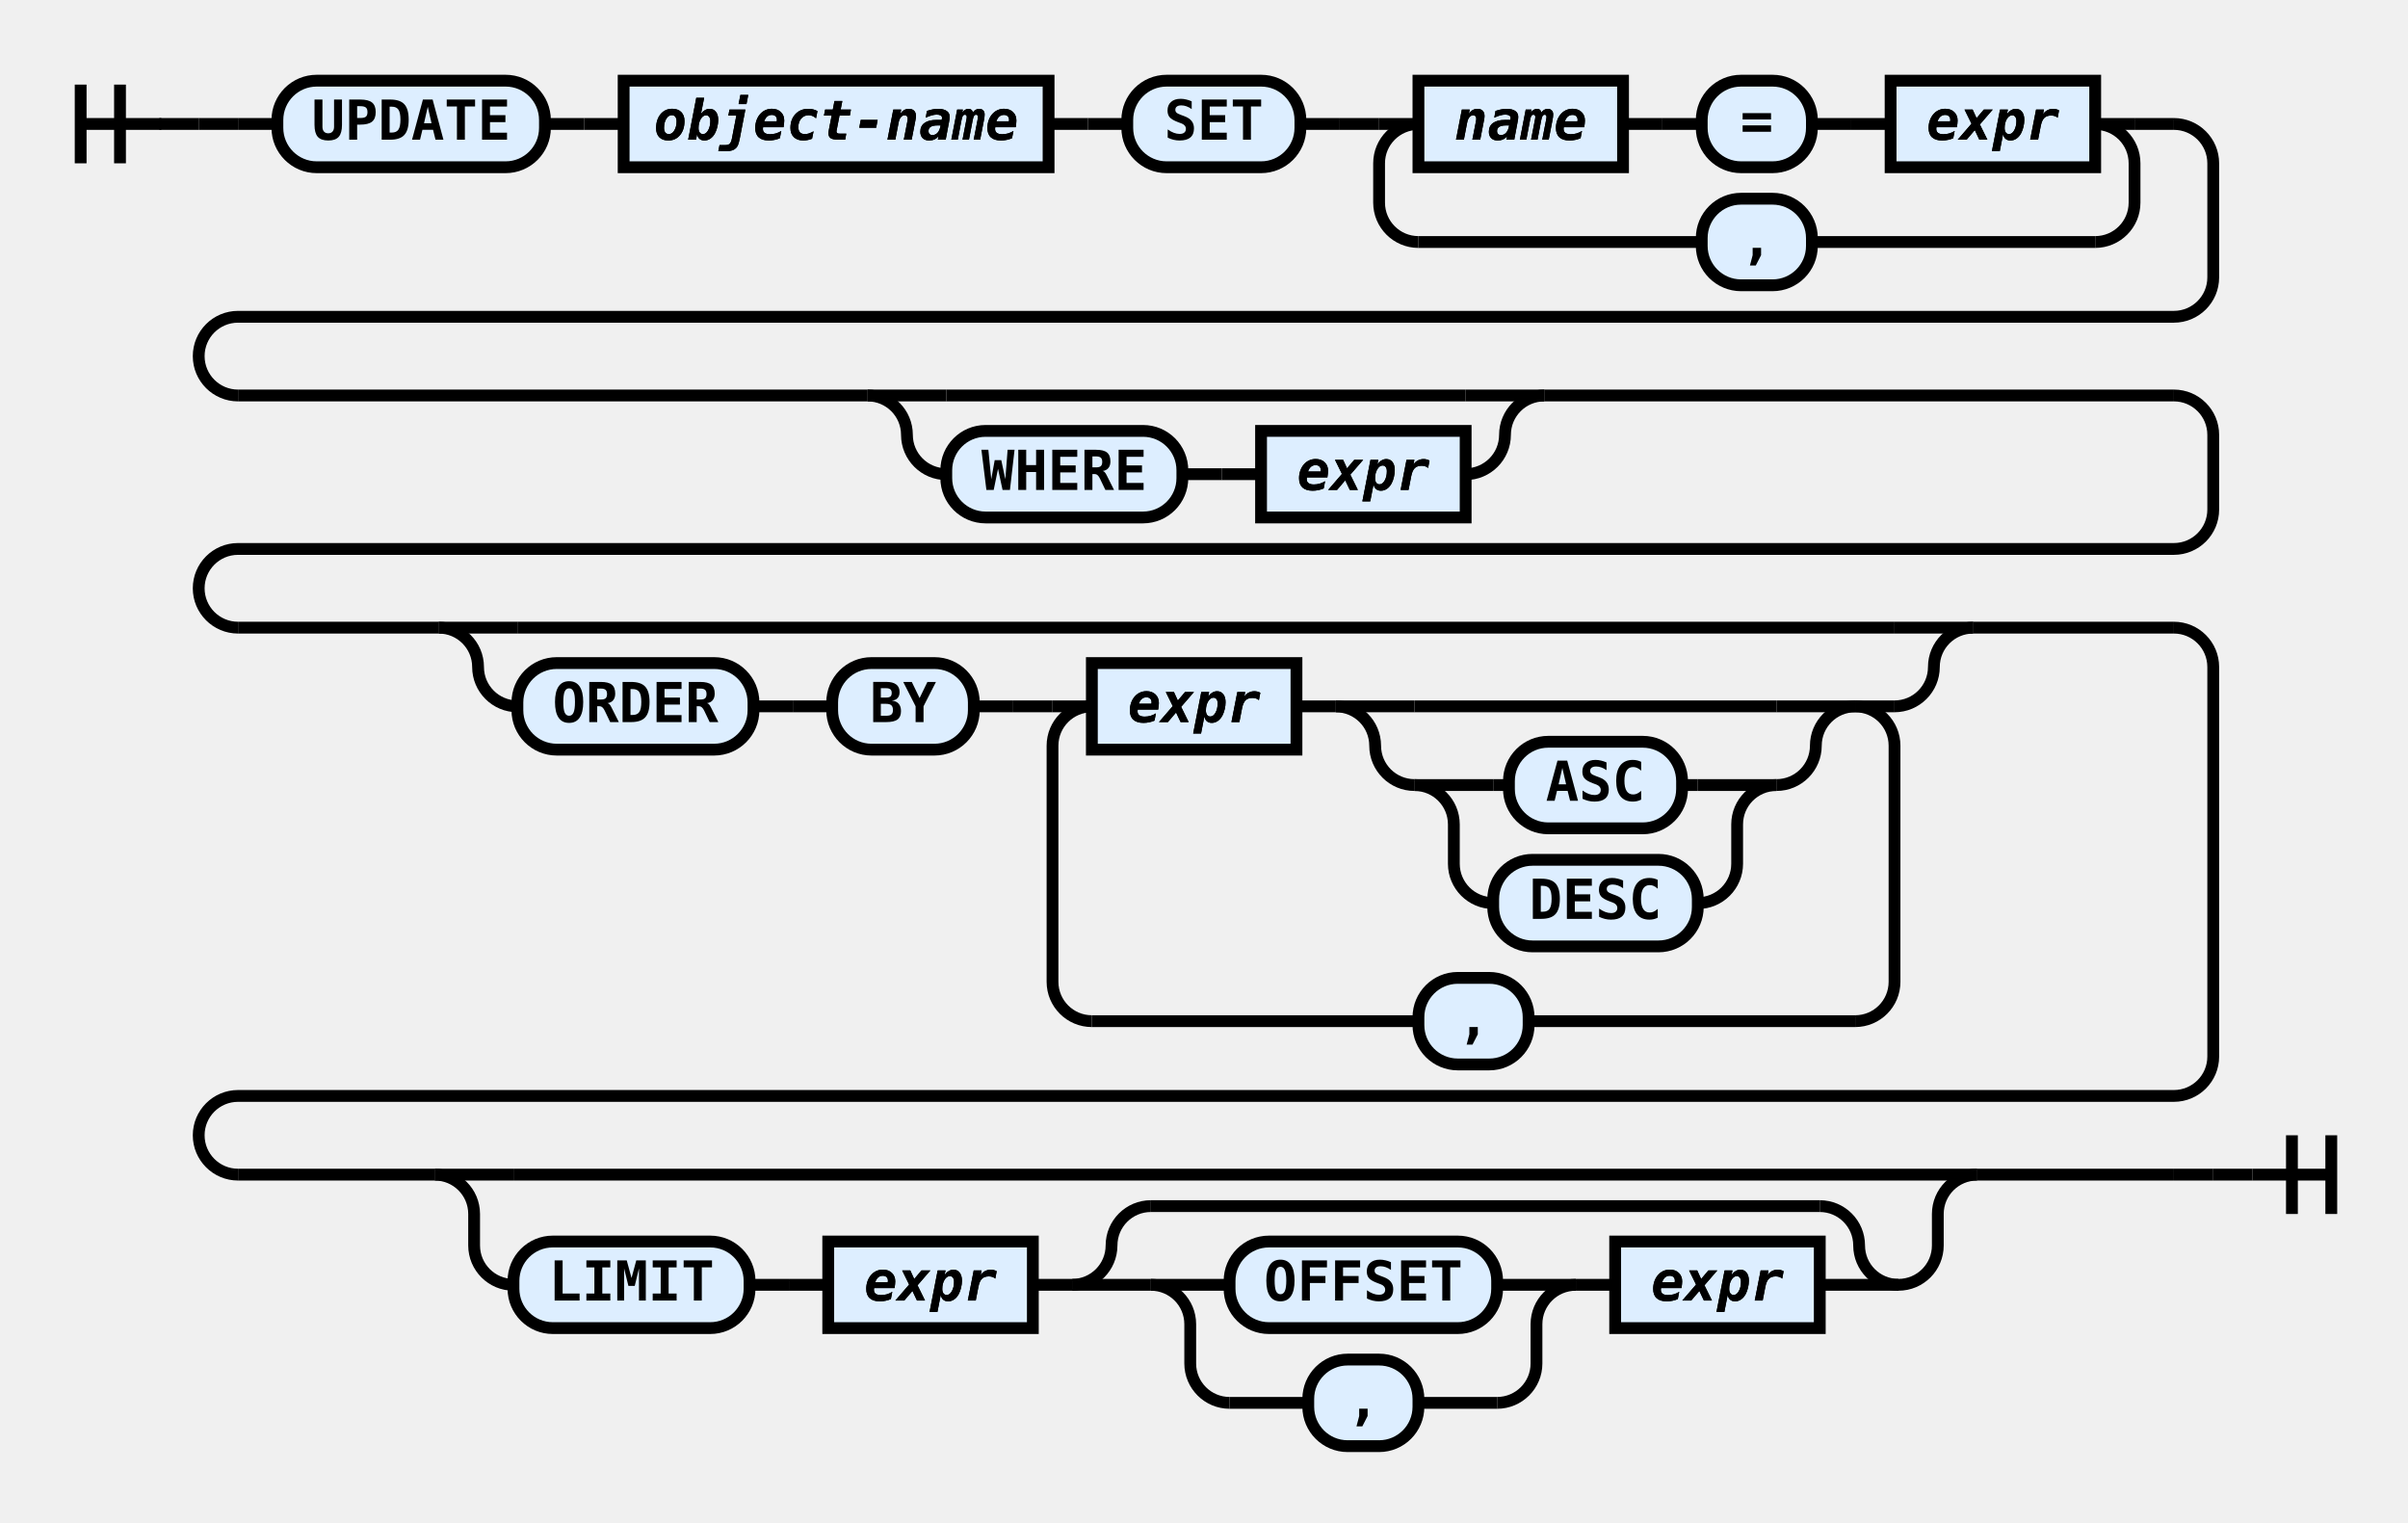
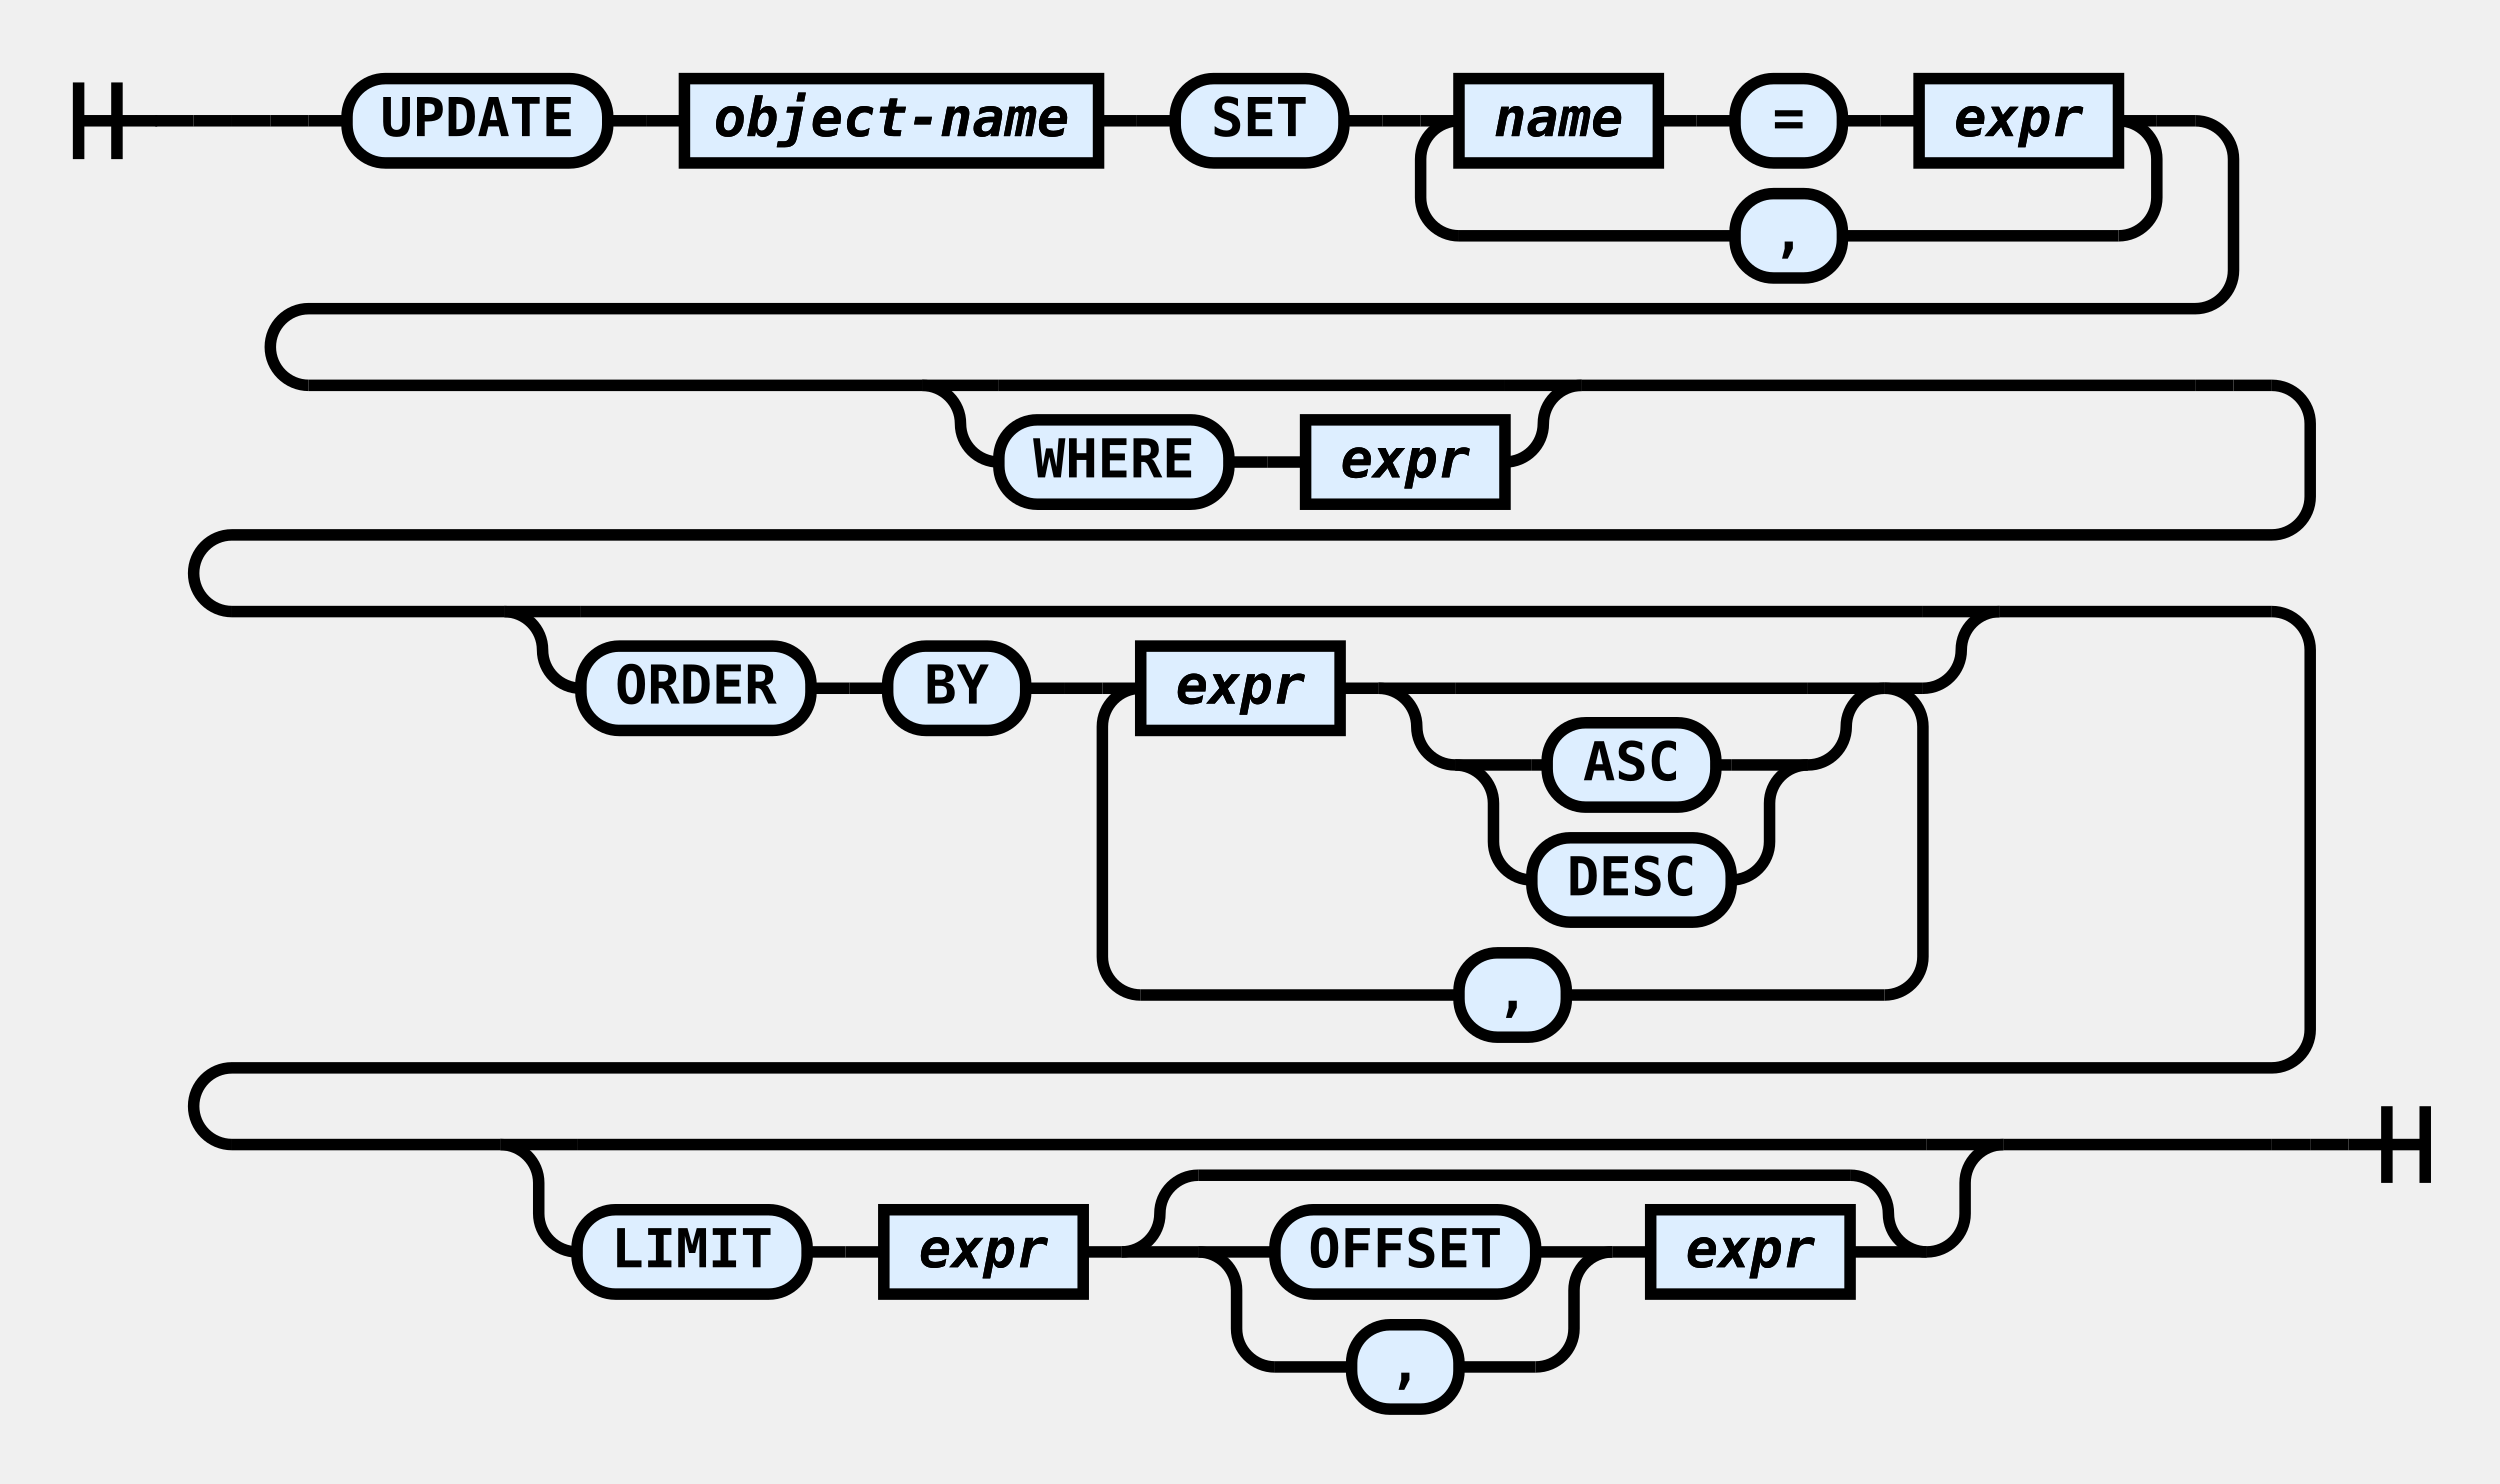
- <svg xmlns="http://www.w3.org/2000/svg" class="railroad-diagram" height="387" viewBox="0 0 612 387" width="612">
+ <svg xmlns="http://www.w3.org/2000/svg" class="railroad-diagram" height="387" viewBox="0 0 652 387" width="652">
  <g transform="translate(.5 .5)">
    <style type="text/css">
svg.railroad-diagram path {
    stroke-width: 3;
    stroke: black;
    fill: rgba(0,0,0,0);
}
svg.railroad-diagram text {
    font-family: "Consolas", "Monospace";
    font-size: 14px;
    font-weight: bold;
    text-anchor: middle;
}
svg.railroad-diagram text.diagram-text {
    font-size: 12px;
}
svg.railroad-diagram text.diagram-arrow {
    font-size: 16px;
}
svg.railroad-diagram text.label {
    text-anchor: start;
}
svg.railroad-diagram text.comment {
    font-family: "Consolas", "Monospace";
    font-size: 12px;
    font-style: italic;
}
svg.railroad-diagram g.non-terminal text {
    font-style: italic;
}
svg.railroad-diagram rect {
    stroke-width: 3;
    stroke: black;
    fill: #ddeeff;
}
svg.railroad-diagram path.diagram-text {
    stroke-width: 3;
    stroke: black;
    fill: white;
    cursor: help;
}
svg.railroad-diagram g.diagram-text:hover path.diagram-text {
    fill: #eee;
}
        </style>
    <path d="M 20 21 v 20 m 10 -20 v 20 m -10 -10 h 20.5" />
    <path d="M40 31h10" />
    <g>
      <path d="M50 31h0" />
      <path d="M50 31h10" />
      <g>
        <path d="M60 31h10" />
-         <path d="M542 31h10" />
-         <g class="terminal">
-           <path d="M70 31h0" />
-           <path d="M138 31h0" />
-           <rect height="22" rx="10" ry="10" width="68" x="70" y="20" />
-           <text x="104" y="35">UPDATE</text>
-         </g>
-         <path d="M138 31h10" />
-         <path d="M148 31h10" />
-         <g class="non-terminal">
-           <path d="M158 31h0" />
-           <path d="M266 31h0" />
-           <rect height="22" width="108" x="158" y="20" />
-           <a href="https://rspeele.gitbooks.io/rezoom-sql/doc/Language/Name.html#object-name">
-             <text x="212" y="35">object-name</text>
-             <text x="212" y="35">object-name</text>
-           </a>
-         </g>
-         <path d="M266 31h10" />
-         <path d="M276 31h10" />
-         <g class="terminal">
-           <path d="M286 31h0" />
-           <path d="M330 31h0" />
-           <rect height="22" rx="10" ry="10" width="44" x="286" y="20" />
-           <text x="308" y="35">SET</text>
-         </g>
-         <path d="M330 31h10" />
-         <path d="M340 31h10" />
-         <g>
-           <path d="M350 31h0" />
-           <path d="M542 31h0" />
+         <path d="M70 31h10" />
+         <g>
+           <path d="M80 31h10" />
+           <path d="M562 31h10" />
+           <g class="terminal">
+             <path d="M90 31h0" />
+             <path d="M158 31h0" />
+             <rect height="22" rx="10" ry="10" width="68" x="90" y="20" />
+             <text x="124" y="35">UPDATE</text>
+           </g>
+           <path d="M158 31h10" />
+           <path d="M168 31h10" />
+           <g class="non-terminal">
+             <path d="M178 31h0" />
+             <path d="M286 31h0" />
+             <rect height="22" width="108" x="178" y="20" />
+             <a href="https://rspeele.gitbooks.io/rezoom-sql/doc/Language/Name.html#object-name">
+               <text x="232" y="35">object-name</text>
+               <text x="232" y="35">object-name</text>
+             </a>
+           </g>
+           <path d="M286 31h10" />
+           <path d="M296 31h10" />
+           <g class="terminal">
+             <path d="M306 31h0" />
+             <path d="M350 31h0" />
+             <rect height="22" rx="10" ry="10" width="44" x="306" y="20" />
+             <text x="328" y="35">SET</text>
+           </g>
          <path d="M350 31h10" />
-           <g>
-             <path d="M360 31h0" />
-             <path d="M532 31h0" />
+           <path d="M360 31h10" />
+           <g>
+             <path d="M370 31h0" />
+             <path d="M562 31h0" />
+             <path d="M370 31h10" />
+             <g>
+               <path d="M380 31h0" />
+               <path d="M552 31h0" />
+               <g class="non-terminal">
+                 <path d="M380 31h0" />
+                 <path d="M432 31h0" />
+                 <rect height="22" width="52" x="380" y="20" />
+                 <a href="https://rspeele.gitbooks.io/rezoom-sql/doc/Language/Name.html#name">
+                   <text x="406" y="35">name</text>
+                   <text x="406" y="35">name</text>
+                 </a>
+               </g>
+               <path d="M432 31h10" />
+               <path d="M442 31h10" />
+               <g class="terminal">
+                 <path d="M452 31h0" />
+                 <path d="M480 31h0" />
+                 <rect height="22" rx="10" ry="10" width="28" x="452" y="20" />
+                 <text x="466" y="35">=</text>
+               </g>
+               <path d="M480 31h10" />
+               <path d="M490 31h10" />
+               <g class="non-terminal">
+                 <path d="M500 31h0" />
+                 <path d="M552 31h0" />
+                 <rect height="22" width="52" x="500" y="20" />
+                 <a href="https://rspeele.gitbooks.io/rezoom-sql/doc/Language/Expr.html#expr">
+                   <text x="526" y="35">expr</text>
+                   <text x="526" y="35">expr</text>
+                 </a>
+               </g>
+             </g>
+             <path d="M552 31h10" />
+             <path d="M380 31a10 10 0 0 0 -10 10v10a10 10 0 0 0 10 10" />
+             <g class="terminal">
+               <path d="M380 61h72" />
+               <path d="M480 61h72" />
+               <rect height="22" rx="10" ry="10" width="28" x="452" y="50" />
+               <text x="466" y="65">,</text>
+             </g>
+             <path d="M552 61a10 10 0 0 0 10 -10v-10a10 10 0 0 0 -10 -10" />
+           </g>
+         </g>
+         <path d="M572 31a10 10 0 0 1 10 10v29a10 10 0 0 1 -10 10h-492a10 10 0 0 0 -10 10v0a10 10 0 0 0 10 10" />
+         <g>
+           <path d="M80 100h160" />
+           <path d="M412 100h160" />
+           <path d="M240 100h20" />
+           <g>
+             <path d="M260 100h132" />
+           </g>
+           <path d="M392 100h20" />
+           <path d="M240 100a10 10 0 0 1 10 10v0a10 10 0 0 0 10 10" />
+           <g>
+             <path d="M260 120h0" />
+             <path d="M392 120h0" />
+             <g class="terminal">
+               <path d="M260 120h0" />
+               <path d="M320 120h0" />
+               <rect height="22" rx="10" ry="10" width="60" x="260" y="109" />
+               <text x="290" y="124">WHERE</text>
+             </g>
+             <path d="M320 120h10" />
+             <path d="M330 120h10" />
            <g class="non-terminal">
-               <path d="M360 31h0" />
-               <path d="M412 31h0" />
-               <rect height="22" width="52" x="360" y="20" />
-               <a href="https://rspeele.gitbooks.io/rezoom-sql/doc/Language/Name.html#name">
-                 <text x="386" y="35">name</text>
-                 <text x="386" y="35">name</text>
+               <path d="M340 120h0" />
+               <path d="M392 120h0" />
+               <rect height="22" width="52" x="340" y="109" />
+               <a href="https://rspeele.gitbooks.io/rezoom-sql/doc/Language/Expr.html#expr">
+                 <text x="366" y="124">expr</text>
+                 <text x="366" y="124">expr</text>
              </a>
            </g>
-             <path d="M412 31h10" />
-             <path d="M422 31h10" />
+           </g>
+           <path d="M392 120a10 10 0 0 0 10 -10v0a10 10 0 0 1 10 -10" />
+         </g>
+         <path d="M572 100h10" />
+         <path d="M582 100h10" />
+       </g>
+       <path d="M592 100a10 10 0 0 1 10 10v19a10 10 0 0 1 -10 10h-532a10 10 0 0 0 -10 10v0a10 10 0 0 0 10 10" />
+       <g>
+         <path d="M60 159h71" />
+         <path d="M521 159h71" />
+         <path d="M131 159h20" />
+         <g>
+           <path d="M151 159h350" />
+         </g>
+         <path d="M501 159h20" />
+         <path d="M131 159a10 10 0 0 1 10 10v0a10 10 0 0 0 10 10" />
+         <g>
+           <path d="M151 179h0" />
+           <path d="M501 179h0" />
+           <g class="terminal">
+             <path d="M151 179h0" />
+             <path d="M211 179h0" />
+             <rect height="22" rx="10" ry="10" width="60" x="151" y="168" />
+             <text x="181" y="183">ORDER</text>
+           </g>
+           <path d="M211 179h10" />
+           <path d="M221 179h10" />
+           <g class="terminal">
+             <path d="M231 179h0" />
+             <path d="M267 179h0" />
+             <rect height="22" rx="10" ry="10" width="36" x="231" y="168" />
+             <text x="249" y="183">BY</text>
+           </g>
+           <path d="M267 179h10" />
+           <path d="M277 179h10" />
+           <g>
+             <path d="M287 179h0" />
+             <path d="M501 179h0" />
+             <path d="M287 179h10" />
+             <g>
+               <path d="M297 179h0" />
+               <path d="M491 179h0" />
+               <g class="non-terminal">
+                 <path d="M297 179h0" />
+                 <path d="M349 179h0" />
+                 <rect height="22" width="52" x="297" y="168" />
+                 <a href="https://rspeele.gitbooks.io/rezoom-sql/doc/Language/Expr.html#expr">
+                   <text x="323" y="183">expr</text>
+                   <text x="323" y="183">expr</text>
+                 </a>
+               </g>
+               <path d="M349 179h10" />
+               <g>
+                 <path d="M359 179h0" />
+                 <path d="M491 179h0" />
+                 <path d="M359 179h20" />
+                 <g>
+                   <path d="M379 179h92" />
+                 </g>
+                 <path d="M471 179h20" />
+                 <path d="M359 179a10 10 0 0 1 10 10v0a10 10 0 0 0 10 10" />
+                 <g>
+                   <path d="M379 199h0" />
+                   <path d="M471 199h0" />
+                   <path d="M379 199h20" />
+                   <g class="terminal">
+                     <path d="M399 199h4" />
+                     <path d="M447 199h4" />
+                     <rect height="22" rx="10" ry="10" width="44" x="403" y="188" />
+                     <text x="425" y="203">ASC</text>
+                   </g>
+                   <path d="M451 199h20" />
+                   <path d="M379 199a10 10 0 0 1 10 10v10a10 10 0 0 0 10 10" />
+                   <g class="terminal">
+                     <path d="M399 229h0" />
+                     <path d="M451 229h0" />
+                     <rect height="22" rx="10" ry="10" width="52" x="399" y="218" />
+                     <text x="425" y="233">DESC</text>
+                   </g>
+                   <path d="M451 229a10 10 0 0 0 10 -10v-10a10 10 0 0 1 10 -10" />
+                 </g>
+                 <path d="M471 199a10 10 0 0 0 10 -10v0a10 10 0 0 1 10 -10" />
+               </g>
+             </g>
+             <path d="M491 179h10" />
+             <path d="M297 179a10 10 0 0 0 -10 10v60a10 10 0 0 0 10 10" />
            <g class="terminal">
-               <path d="M432 31h0" />
-               <path d="M460 31h0" />
-               <rect height="22" rx="10" ry="10" width="28" x="432" y="20" />
-               <text x="446" y="35">=</text>
-             </g>
-             <path d="M460 31h10" />
-             <path d="M470 31h10" />
-             <g class="non-terminal">
-               <path d="M480 31h0" />
-               <path d="M532 31h0" />
-               <rect height="22" width="52" x="480" y="20" />
-               <a href="https://rspeele.gitbooks.io/rezoom-sql/doc/Language/Expr.html#expr">
-                 <text x="506" y="35">expr</text>
-                 <text x="506" y="35">expr</text>
-               </a>
-             </g>
-           </g>
-           <path d="M532 31h10" />
-           <path d="M360 31a10 10 0 0 0 -10 10v10a10 10 0 0 0 10 10" />
-           <g class="terminal">
-             <path d="M360 61h72" />
-             <path d="M460 61h72" />
-             <rect height="22" rx="10" ry="10" width="28" x="432" y="50" />
-             <text x="446" y="65">,</text>
-           </g>
-           <path d="M532 61a10 10 0 0 0 10 -10v-10a10 10 0 0 0 -10 -10" />
-         </g>
+               <path d="M297 259h83" />
+               <path d="M408 259h83" />
+               <rect height="22" rx="10" ry="10" width="28" x="380" y="248" />
+               <text x="394" y="263">,</text>
+             </g>
+             <path d="M491 259a10 10 0 0 0 10 -10v-60a10 10 0 0 0 -10 -10" />
+           </g>
+         </g>
+         <path d="M501 179a10 10 0 0 0 10 -10v0a10 10 0 0 1 10 -10" />
      </g>
-       <path d="M552 31a10 10 0 0 1 10 10v29a10 10 0 0 1 -10 10h-492a10 10 0 0 0 -10 10v0a10 10 0 0 0 10 10" />
+       <path d="M592 159a10 10 0 0 1 10 10v99a10 10 0 0 1 -10 10h-532a10 10 0 0 0 -10 10v0a10 10 0 0 0 10 10" />
      <g>
-         <path d="M60 100h160" />
-         <path d="M392 100h160" />
-         <path d="M220 100h20" />
-         <g>
-           <path d="M240 100h132" />
-         </g>
-         <path d="M372 100h20" />
-         <path d="M220 100a10 10 0 0 1 10 10v0a10 10 0 0 0 10 10" />
-         <g>
-           <path d="M240 120h0" />
-           <path d="M372 120h0" />
-           <g class="terminal">
-             <path d="M240 120h0" />
-             <path d="M300 120h0" />
-             <rect height="22" rx="10" ry="10" width="60" x="240" y="109" />
-             <text x="270" y="124">WHERE</text>
-           </g>
-           <path d="M300 120h10" />
-           <path d="M310 120h10" />
+         <path d="M60 298h70" />
+         <path d="M522 298h70" />
+         <path d="M130 298h20" />
+         <g>
+           <path d="M150 298h352" />
+         </g>
+         <path d="M502 298h20" />
+         <path d="M130 298a10 10 0 0 1 10 10v8a10 10 0 0 0 10 10" />
+         <g>
+           <path d="M150 326h0" />
+           <path d="M502 326h0" />
+           <g class="terminal">
+             <path d="M150 326h0" />
+             <path d="M210 326h0" />
+             <rect height="22" rx="10" ry="10" width="60" x="150" y="315" />
+             <text x="180" y="330">LIMIT</text>
+           </g>
+           <path d="M210 326h10" />
+           <path d="M220 326h10" />
          <g class="non-terminal">
-             <path d="M320 120h0" />
-             <path d="M372 120h0" />
-             <rect height="22" width="52" x="320" y="109" />
+             <path d="M230 326h0" />
+             <path d="M282 326h0" />
+             <rect height="22" width="52" x="230" y="315" />
            <a href="https://rspeele.gitbooks.io/rezoom-sql/doc/Language/Expr.html#expr">
-               <text x="346" y="124">expr</text>
-               <text x="346" y="124">expr</text>
+               <text x="256" y="330">expr</text>
+               <text x="256" y="330">expr</text>
            </a>
          </g>
-         </g>
-         <path d="M372 120a10 10 0 0 0 10 -10v0a10 10 0 0 1 10 -10" />
+           <path d="M282 326h10" />
+           <g>
+             <path d="M292 326h0" />
+             <path d="M502 326h0" />
+             <path d="M292 326a10 10 0 0 0 10 -10v0a10 10 0 0 1 10 -10" />
+             <g>
+               <path d="M312 306h170" />
+             </g>
+             <path d="M482 306a10 10 0 0 1 10 10v0a10 10 0 0 0 10 10" />
+             <path d="M292 326h20" />
+             <g>
+               <path d="M312 326h0" />
+               <path d="M482 326h0" />
+               <g>
+                 <path d="M312 326h0" />
+                 <path d="M420 326h0" />
+                 <path d="M312 326h20" />
+                 <g class="terminal">
+                   <path d="M332 326h0" />
+                   <path d="M400 326h0" />
+                   <rect height="22" rx="10" ry="10" width="68" x="332" y="315" />
+                   <text x="366" y="330">OFFSET</text>
+                 </g>
+                 <path d="M400 326h20" />
+                 <path d="M312 326a10 10 0 0 1 10 10v10a10 10 0 0 0 10 10" />
+                 <g class="terminal">
+                   <path d="M332 356h20" />
+                   <path d="M380 356h20" />
+                   <rect height="22" rx="10" ry="10" width="28" x="352" y="345" />
+                   <text x="366" y="360">,</text>
+                 </g>
+                 <path d="M400 356a10 10 0 0 0 10 -10v-10a10 10 0 0 1 10 -10" />
+               </g>
+               <path d="M420 326h10" />
+               <g class="non-terminal">
+                 <path d="M430 326h0" />
+                 <path d="M482 326h0" />
+                 <rect height="22" width="52" x="430" y="315" />
+                 <a href="https://rspeele.gitbooks.io/rezoom-sql/doc/Language/Expr.html#expr">
+                   <text x="456" y="330">expr</text>
+                   <text x="456" y="330">expr</text>
+                 </a>
+               </g>
+             </g>
+             <path d="M482 326h20" />
+           </g>
+         </g>
+         <path d="M502 326a10 10 0 0 0 10 -10v-8a10 10 0 0 1 10 -10" />
      </g>
-       <path d="M552 100a10 10 0 0 1 10 10v19a10 10 0 0 1 -10 10h-492a10 10 0 0 0 -10 10v0a10 10 0 0 0 10 10" />
-       <g>
-         <path d="M60 159h51" />
-         <path d="M501 159h51" />
-         <path d="M111 159h20" />
-         <g>
-           <path d="M131 159h350" />
-         </g>
-         <path d="M481 159h20" />
-         <path d="M111 159a10 10 0 0 1 10 10v0a10 10 0 0 0 10 10" />
-         <g>
-           <path d="M131 179h0" />
-           <path d="M481 179h0" />
-           <g class="terminal">
-             <path d="M131 179h0" />
-             <path d="M191 179h0" />
-             <rect height="22" rx="10" ry="10" width="60" x="131" y="168" />
-             <text x="161" y="183">ORDER</text>
-           </g>
-           <path d="M191 179h10" />
-           <path d="M201 179h10" />
-           <g class="terminal">
-             <path d="M211 179h0" />
-             <path d="M247 179h0" />
-             <rect height="22" rx="10" ry="10" width="36" x="211" y="168" />
-             <text x="229" y="183">BY</text>
-           </g>
-           <path d="M247 179h10" />
-           <path d="M257 179h10" />
-           <g>
-             <path d="M267 179h0" />
-             <path d="M481 179h0" />
-             <path d="M267 179h10" />
-             <g>
-               <path d="M277 179h0" />
-               <path d="M471 179h0" />
-               <g class="non-terminal">
-                 <path d="M277 179h0" />
-                 <path d="M329 179h0" />
-                 <rect height="22" width="52" x="277" y="168" />
-                 <a href="https://rspeele.gitbooks.io/rezoom-sql/doc/Language/Expr.html#expr">
-                   <text x="303" y="183">expr</text>
-                   <text x="303" y="183">expr</text>
-                 </a>
-               </g>
-               <path d="M329 179h10" />
-               <g>
-                 <path d="M339 179h0" />
-                 <path d="M471 179h0" />
-                 <path d="M339 179h20" />
-                 <g>
-                   <path d="M359 179h92" />
-                 </g>
-                 <path d="M451 179h20" />
-                 <path d="M339 179a10 10 0 0 1 10 10v0a10 10 0 0 0 10 10" />
-                 <g>
-                   <path d="M359 199h0" />
-                   <path d="M451 199h0" />
-                   <path d="M359 199h20" />
-                   <g class="terminal">
-                     <path d="M379 199h4" />
-                     <path d="M427 199h4" />
-                     <rect height="22" rx="10" ry="10" width="44" x="383" y="188" />
-                     <text x="405" y="203">ASC</text>
-                   </g>
-                   <path d="M431 199h20" />
-                   <path d="M359 199a10 10 0 0 1 10 10v10a10 10 0 0 0 10 10" />
-                   <g class="terminal">
-                     <path d="M379 229h0" />
-                     <path d="M431 229h0" />
-                     <rect height="22" rx="10" ry="10" width="52" x="379" y="218" />
-                     <text x="405" y="233">DESC</text>
-                   </g>
-                   <path d="M431 229a10 10 0 0 0 10 -10v-10a10 10 0 0 1 10 -10" />
-                 </g>
-                 <path d="M451 199a10 10 0 0 0 10 -10v0a10 10 0 0 1 10 -10" />
-               </g>
-             </g>
-             <path d="M471 179h10" />
-             <path d="M277 179a10 10 0 0 0 -10 10v60a10 10 0 0 0 10 10" />
-             <g class="terminal">
-               <path d="M277 259h83" />
-               <path d="M388 259h83" />
-               <rect height="22" rx="10" ry="10" width="28" x="360" y="248" />
-               <text x="374" y="263">,</text>
-             </g>
-             <path d="M471 259a10 10 0 0 0 10 -10v-60a10 10 0 0 0 -10 -10" />
-           </g>
-         </g>
-         <path d="M481 179a10 10 0 0 0 10 -10v0a10 10 0 0 1 10 -10" />
-       </g>
-       <path d="M552 159a10 10 0 0 1 10 10v99a10 10 0 0 1 -10 10h-492a10 10 0 0 0 -10 10v0a10 10 0 0 0 10 10" />
-       <g>
-         <path d="M60 298h50" />
-         <path d="M502 298h50" />
-         <path d="M110 298h20" />
-         <g>
-           <path d="M130 298h352" />
-         </g>
-         <path d="M482 298h20" />
-         <path d="M110 298a10 10 0 0 1 10 10v8a10 10 0 0 0 10 10" />
-         <g>
-           <path d="M130 326h0" />
-           <path d="M482 326h0" />
-           <g class="terminal">
-             <path d="M130 326h0" />
-             <path d="M190 326h0" />
-             <rect height="22" rx="10" ry="10" width="60" x="130" y="315" />
-             <text x="160" y="330">LIMIT</text>
-           </g>
-           <path d="M190 326h10" />
-           <path d="M200 326h10" />
-           <g class="non-terminal">
-             <path d="M210 326h0" />
-             <path d="M262 326h0" />
-             <rect height="22" width="52" x="210" y="315" />
-             <a href="https://rspeele.gitbooks.io/rezoom-sql/doc/Language/Expr.html#expr">
-               <text x="236" y="330">expr</text>
-               <text x="236" y="330">expr</text>
-             </a>
-           </g>
-           <path d="M262 326h10" />
-           <g>
-             <path d="M272 326h0" />
-             <path d="M482 326h0" />
-             <path d="M272 326a10 10 0 0 0 10 -10v0a10 10 0 0 1 10 -10" />
-             <g>
-               <path d="M292 306h170" />
-             </g>
-             <path d="M462 306a10 10 0 0 1 10 10v0a10 10 0 0 0 10 10" />
-             <path d="M272 326h20" />
-             <g>
-               <path d="M292 326h0" />
-               <path d="M462 326h0" />
-               <g>
-                 <path d="M292 326h0" />
-                 <path d="M400 326h0" />
-                 <path d="M292 326h20" />
-                 <g class="terminal">
-                   <path d="M312 326h0" />
-                   <path d="M380 326h0" />
-                   <rect height="22" rx="10" ry="10" width="68" x="312" y="315" />
-                   <text x="346" y="330">OFFSET</text>
-                 </g>
-                 <path d="M380 326h20" />
-                 <path d="M292 326a10 10 0 0 1 10 10v10a10 10 0 0 0 10 10" />
-                 <g class="terminal">
-                   <path d="M312 356h20" />
-                   <path d="M360 356h20" />
-                   <rect height="22" rx="10" ry="10" width="28" x="332" y="345" />
-                   <text x="346" y="360">,</text>
-                 </g>
-                 <path d="M380 356a10 10 0 0 0 10 -10v-10a10 10 0 0 1 10 -10" />
-               </g>
-               <path d="M400 326h10" />
-               <g class="non-terminal">
-                 <path d="M410 326h0" />
-                 <path d="M462 326h0" />
-                 <rect height="22" width="52" x="410" y="315" />
-                 <a href="https://rspeele.gitbooks.io/rezoom-sql/doc/Language/Expr.html#expr">
-                   <text x="436" y="330">expr</text>
-                   <text x="436" y="330">expr</text>
-                 </a>
-               </g>
-             </g>
-             <path d="M462 326h20" />
-           </g>
-         </g>
-         <path d="M482 326a10 10 0 0 0 10 -10v-8a10 10 0 0 1 10 -10" />
-       </g>
-       <path d="M552 298h10" />
-       <path d="M562 298h0" />
+       <path d="M592 298h10" />
+       <path d="M602 298h0" />
    </g>
-     <path d="M562 298h10" />
-     <path d="M 572 298 h 20 m -10 -10 v 20 m 10 -20 v 20" />
+     <path d="M602 298h10" />
+     <path d="M 612 298 h 20 m -10 -10 v 20 m 10 -20 v 20" />
  </g>
</svg>
